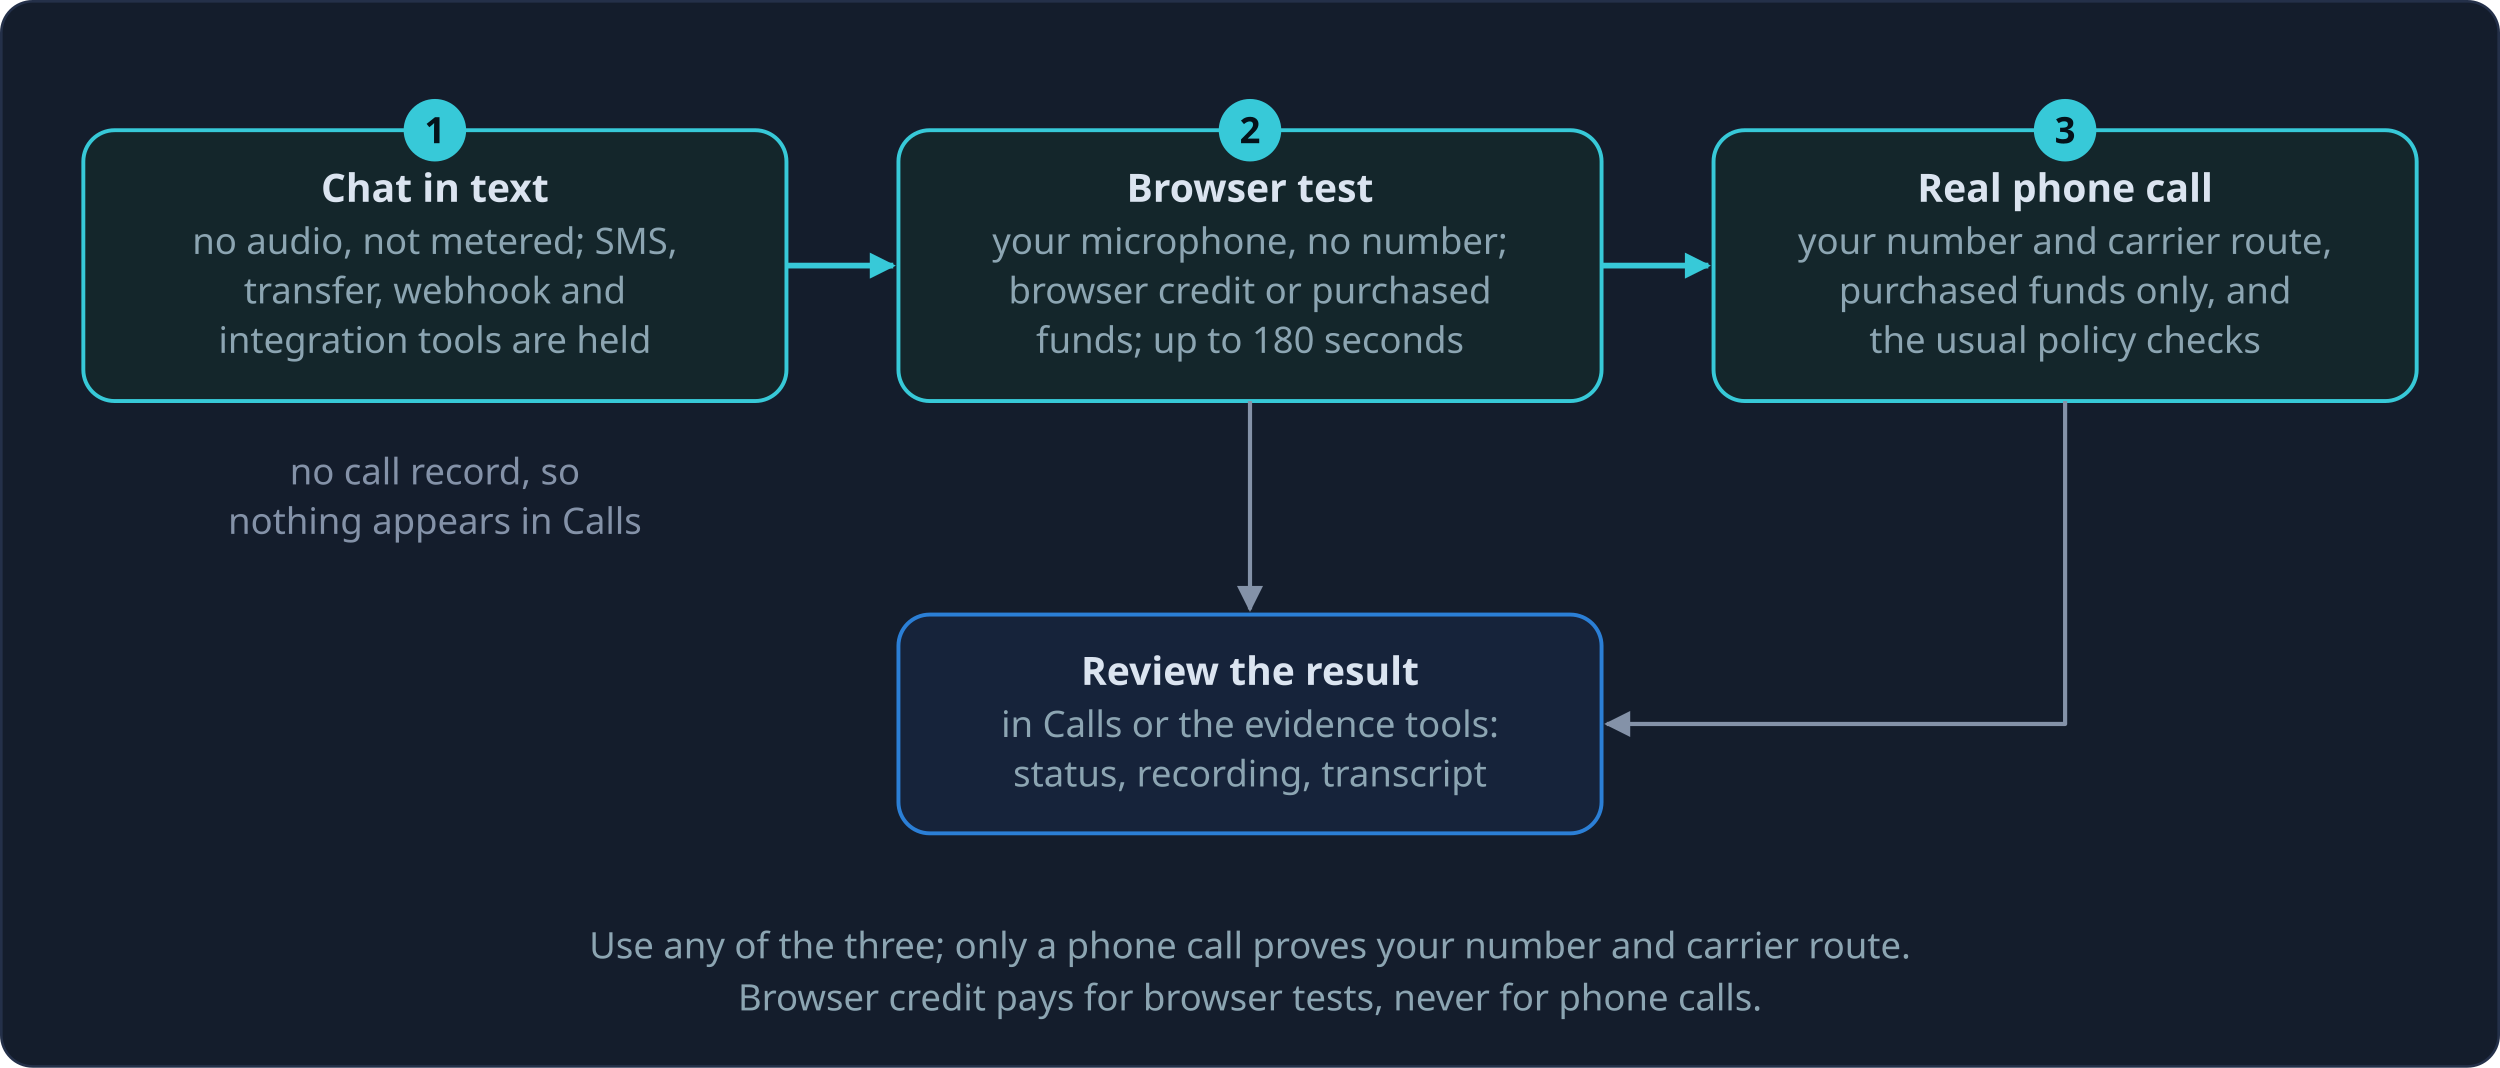
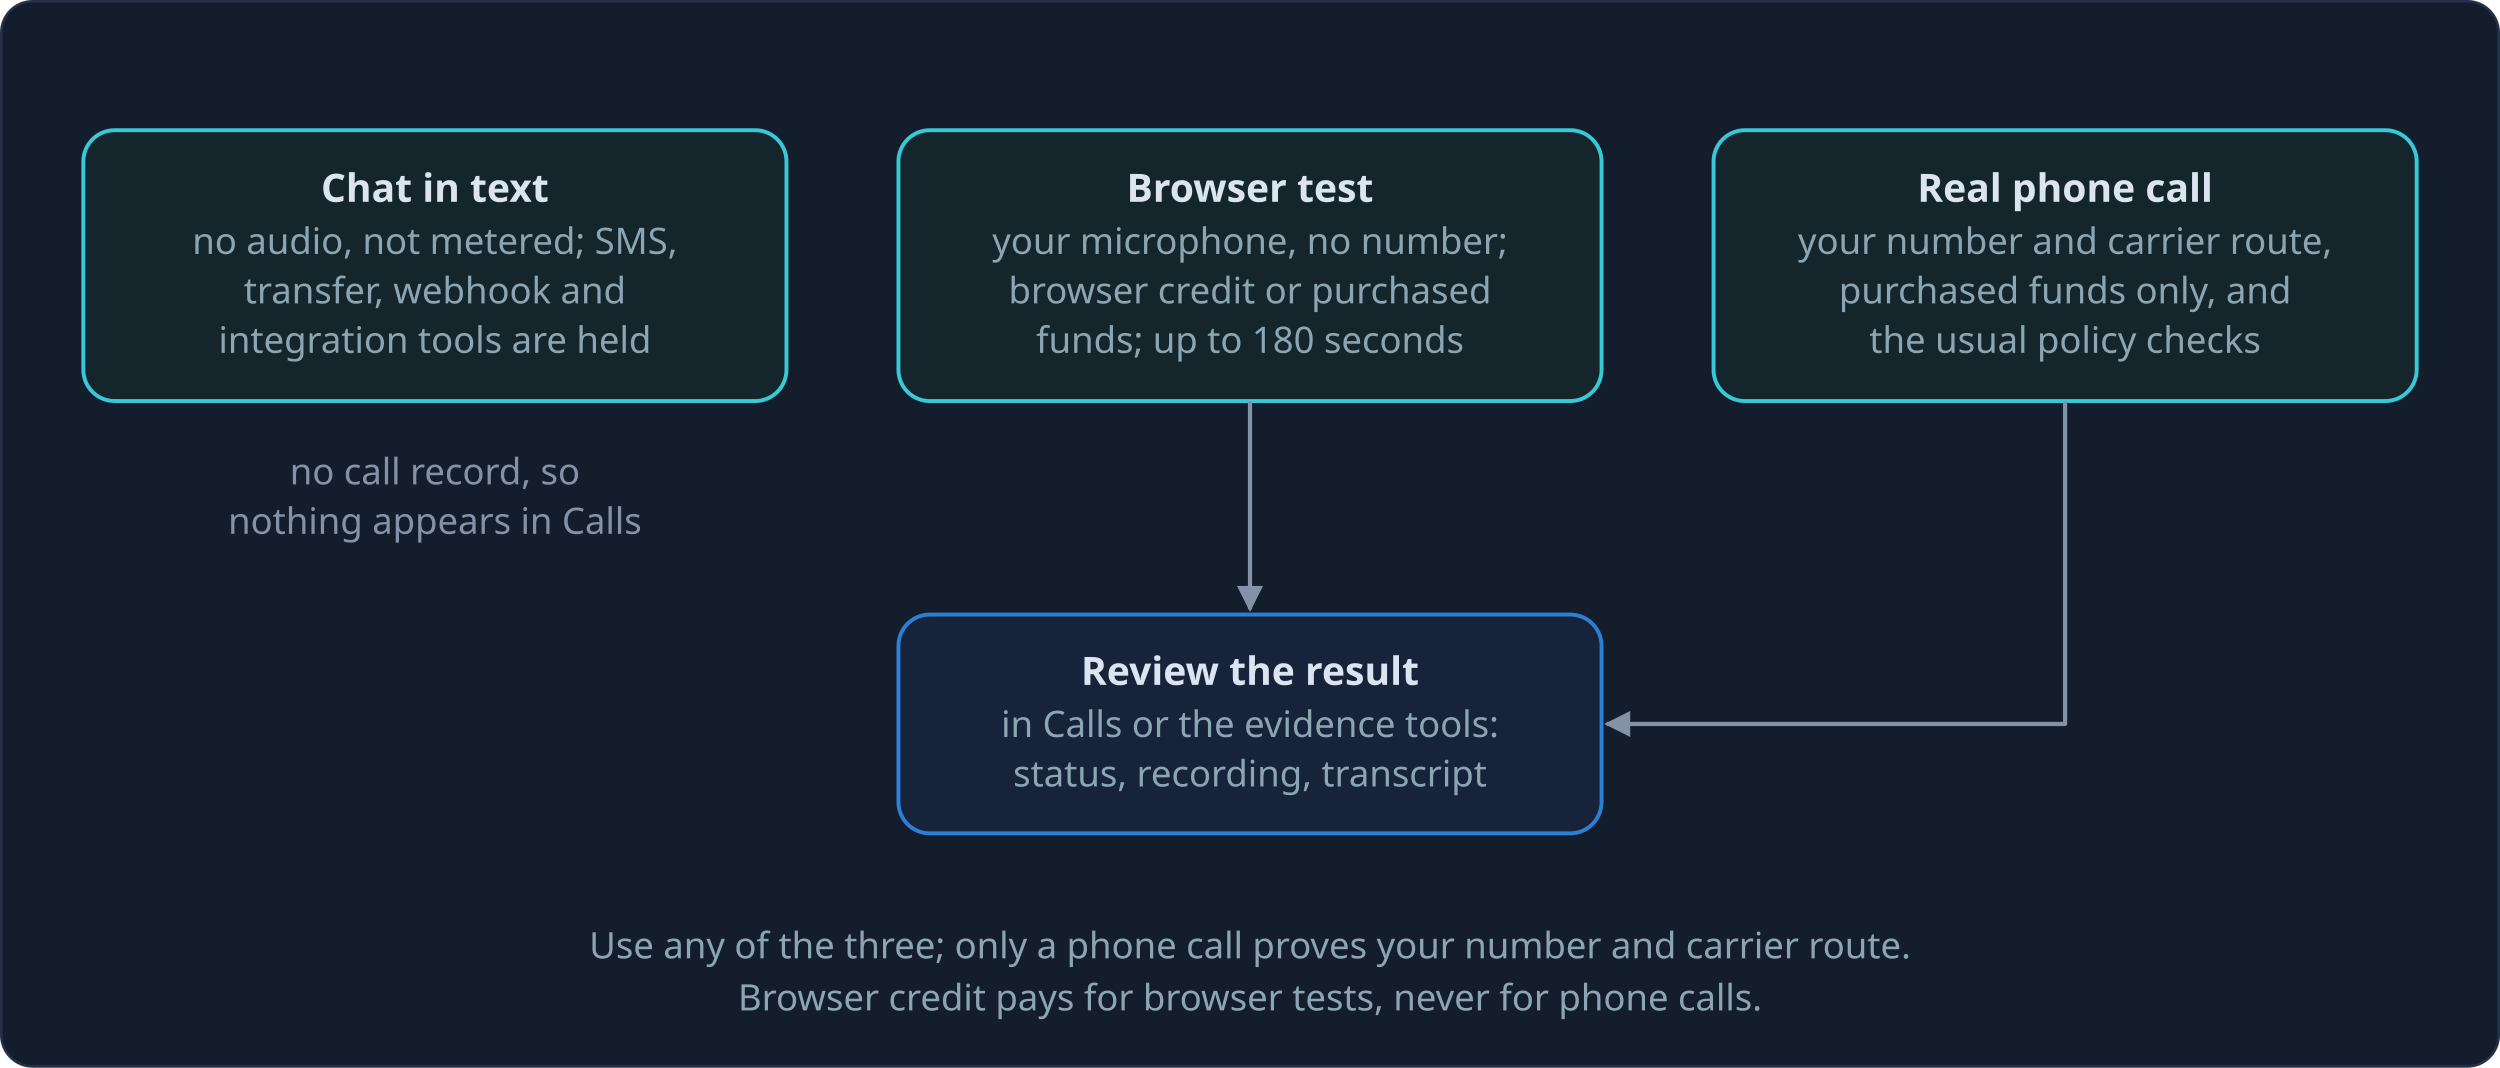
<svg xmlns="http://www.w3.org/2000/svg" viewBox="0 0 960 410" width="960" height="410" role="img" aria-label="Three ways to test an agent: chat in text (no audio, not metered, no call record, and SMS, transfer, webhook and integration tools are held), a browser test (your microphone, no number, browser credit or purchased funds, up to 180 seconds), and a real phone call (your number and carrier route, purchased funds only, the usual policy checks). Browser tests and phone calls are reviewed in Calls or with the call-evidence tools; only a phone call proves your number and carrier route." font-family="'Geist Variable', ui-sans-serif, system-ui, sans-serif">
  <defs>
    <marker id="h-main" viewBox="0 0 10 10" refX="9" refY="5" markerWidth="10" markerHeight="10" markerUnits="userSpaceOnUse" orient="auto-start-reverse">
      <path d="M0,0 L10,5 L0,10 z" fill="#37c9d8" />
    </marker>
    <marker id="h-sec" viewBox="0 0 10 10" refX="9" refY="5" markerWidth="10" markerHeight="10" markerUnits="userSpaceOnUse" orient="auto-start-reverse">
      <path d="M0,0 L10,5 L0,10 z" fill="#8492a8" />
    </marker>
    <marker id="h-fail" viewBox="0 0 10 10" refX="9" refY="5" markerWidth="10" markerHeight="10" markerUnits="userSpaceOnUse" orient="auto-start-reverse">
      <path d="M0,0 L10,5 L0,10 z" fill="#ff6b6b" />
    </marker>
  </defs>
  <rect x="0.5" y="0.5" width="959" height="409" rx="12" fill="#141d2c" stroke="#243049" stroke-width="1" />
  <rect x="32" y="50" width="270" height="104" rx="12" fill="#14262b" stroke="#37c9d8" stroke-width="1.5" />
  <text x="167.0" y="77.5" font-size="15" fill="#dbe4f0" text-anchor="middle" font-weight="600">Chat in text</text>
  <text x="167.0" y="97.5" font-size="14" fill="#8ca5b2" text-anchor="middle">no audio, not metered; SMS,</text>
  <text x="167.0" y="116.5" font-size="14" fill="#8ca5b2" text-anchor="middle">transfer, webhook and</text>
  <text x="167.0" y="135.5" font-size="14" fill="#8ca5b2" text-anchor="middle">integration tools are held</text>
-   <circle cx="167.0" cy="50" r="12" fill="#37c9d8" />
-   <text x="167.0" y="55.0" font-size="14" fill="#04121a" text-anchor="middle" font-weight="700">1</text>
  <rect x="345" y="50" width="270" height="104" rx="12" fill="#14262b" stroke="#37c9d8" stroke-width="1.5" />
  <text x="480.0" y="77.5" font-size="15" fill="#dbe4f0" text-anchor="middle" font-weight="600">Browser test</text>
  <text x="480.0" y="97.5" font-size="14" fill="#8ca5b2" text-anchor="middle">your microphone, no number;</text>
  <text x="480.0" y="116.5" font-size="14" fill="#8ca5b2" text-anchor="middle">browser credit or purchased</text>
  <text x="480.0" y="135.5" font-size="14" fill="#8ca5b2" text-anchor="middle">funds; up to 180 seconds</text>
-   <circle cx="480.0" cy="50" r="12" fill="#37c9d8" />
-   <text x="480.0" y="55.0" font-size="14" fill="#04121a" text-anchor="middle" font-weight="700">2</text>
  <rect x="658" y="50" width="270" height="104" rx="12" fill="#14262b" stroke="#37c9d8" stroke-width="1.5" />
  <text x="793.0" y="77.5" font-size="15" fill="#dbe4f0" text-anchor="middle" font-weight="600">Real phone call</text>
  <text x="793.0" y="97.5" font-size="14" fill="#8ca5b2" text-anchor="middle">your number and carrier route,</text>
  <text x="793.0" y="116.5" font-size="14" fill="#8ca5b2" text-anchor="middle">purchased funds only, and</text>
  <text x="793.0" y="135.5" font-size="14" fill="#8ca5b2" text-anchor="middle">the usual policy checks</text>
-   <circle cx="793.0" cy="50" r="12" fill="#37c9d8" />
-   <text x="793.0" y="55.0" font-size="14" fill="#04121a" text-anchor="middle" font-weight="700">3</text>
-   <path d="M302,102 L343,102" fill="none" stroke="#37c9d8" stroke-width="2.2" stroke-linejoin="round" marker-end="url(#h-main)" />
-   <path d="M615,102 L656,102" fill="none" stroke="#37c9d8" stroke-width="2.2" stroke-linejoin="round" marker-end="url(#h-main)" />
  <rect x="345" y="236" width="270" height="84" rx="12" fill="#16233a" stroke="#2b7fd6" stroke-width="1.5" />
  <text x="480.0" y="263.0" font-size="15" fill="#dbe4f0" text-anchor="middle" font-weight="600">Review the result</text>
  <text x="480.0" y="283.0" font-size="14" fill="#8ca5b2" text-anchor="middle">in Calls or the evidence tools:</text>
  <text x="480.0" y="302.0" font-size="14" fill="#8ca5b2" text-anchor="middle">status, recording, transcript</text>
  <path d="M480,154 L480,234" fill="none" stroke="#8492a8" stroke-width="1.6" stroke-linejoin="round" marker-end="url(#h-sec)" />
  <path d="M793,154 L793,278 L617,278" fill="none" stroke="#8492a8" stroke-width="1.6" stroke-linejoin="round" marker-end="url(#h-sec)" />
  <text x="167.0" y="186.0" font-size="14" fill="#8492a8" text-anchor="middle">no call record, so</text>
  <text x="167.0" y="205.0" font-size="14" fill="#8492a8" text-anchor="middle">nothing appears in Calls</text>
  <text x="480.0" y="368.0" font-size="14" fill="#8ca5b2" text-anchor="middle">Use any of the three; only a phone call proves your number and carrier route.</text>
  <text x="480.0" y="388.0" font-size="14" fill="#8ca5b2" text-anchor="middle">Browser credit pays for browser tests, never for phone calls.</text>
</svg>
